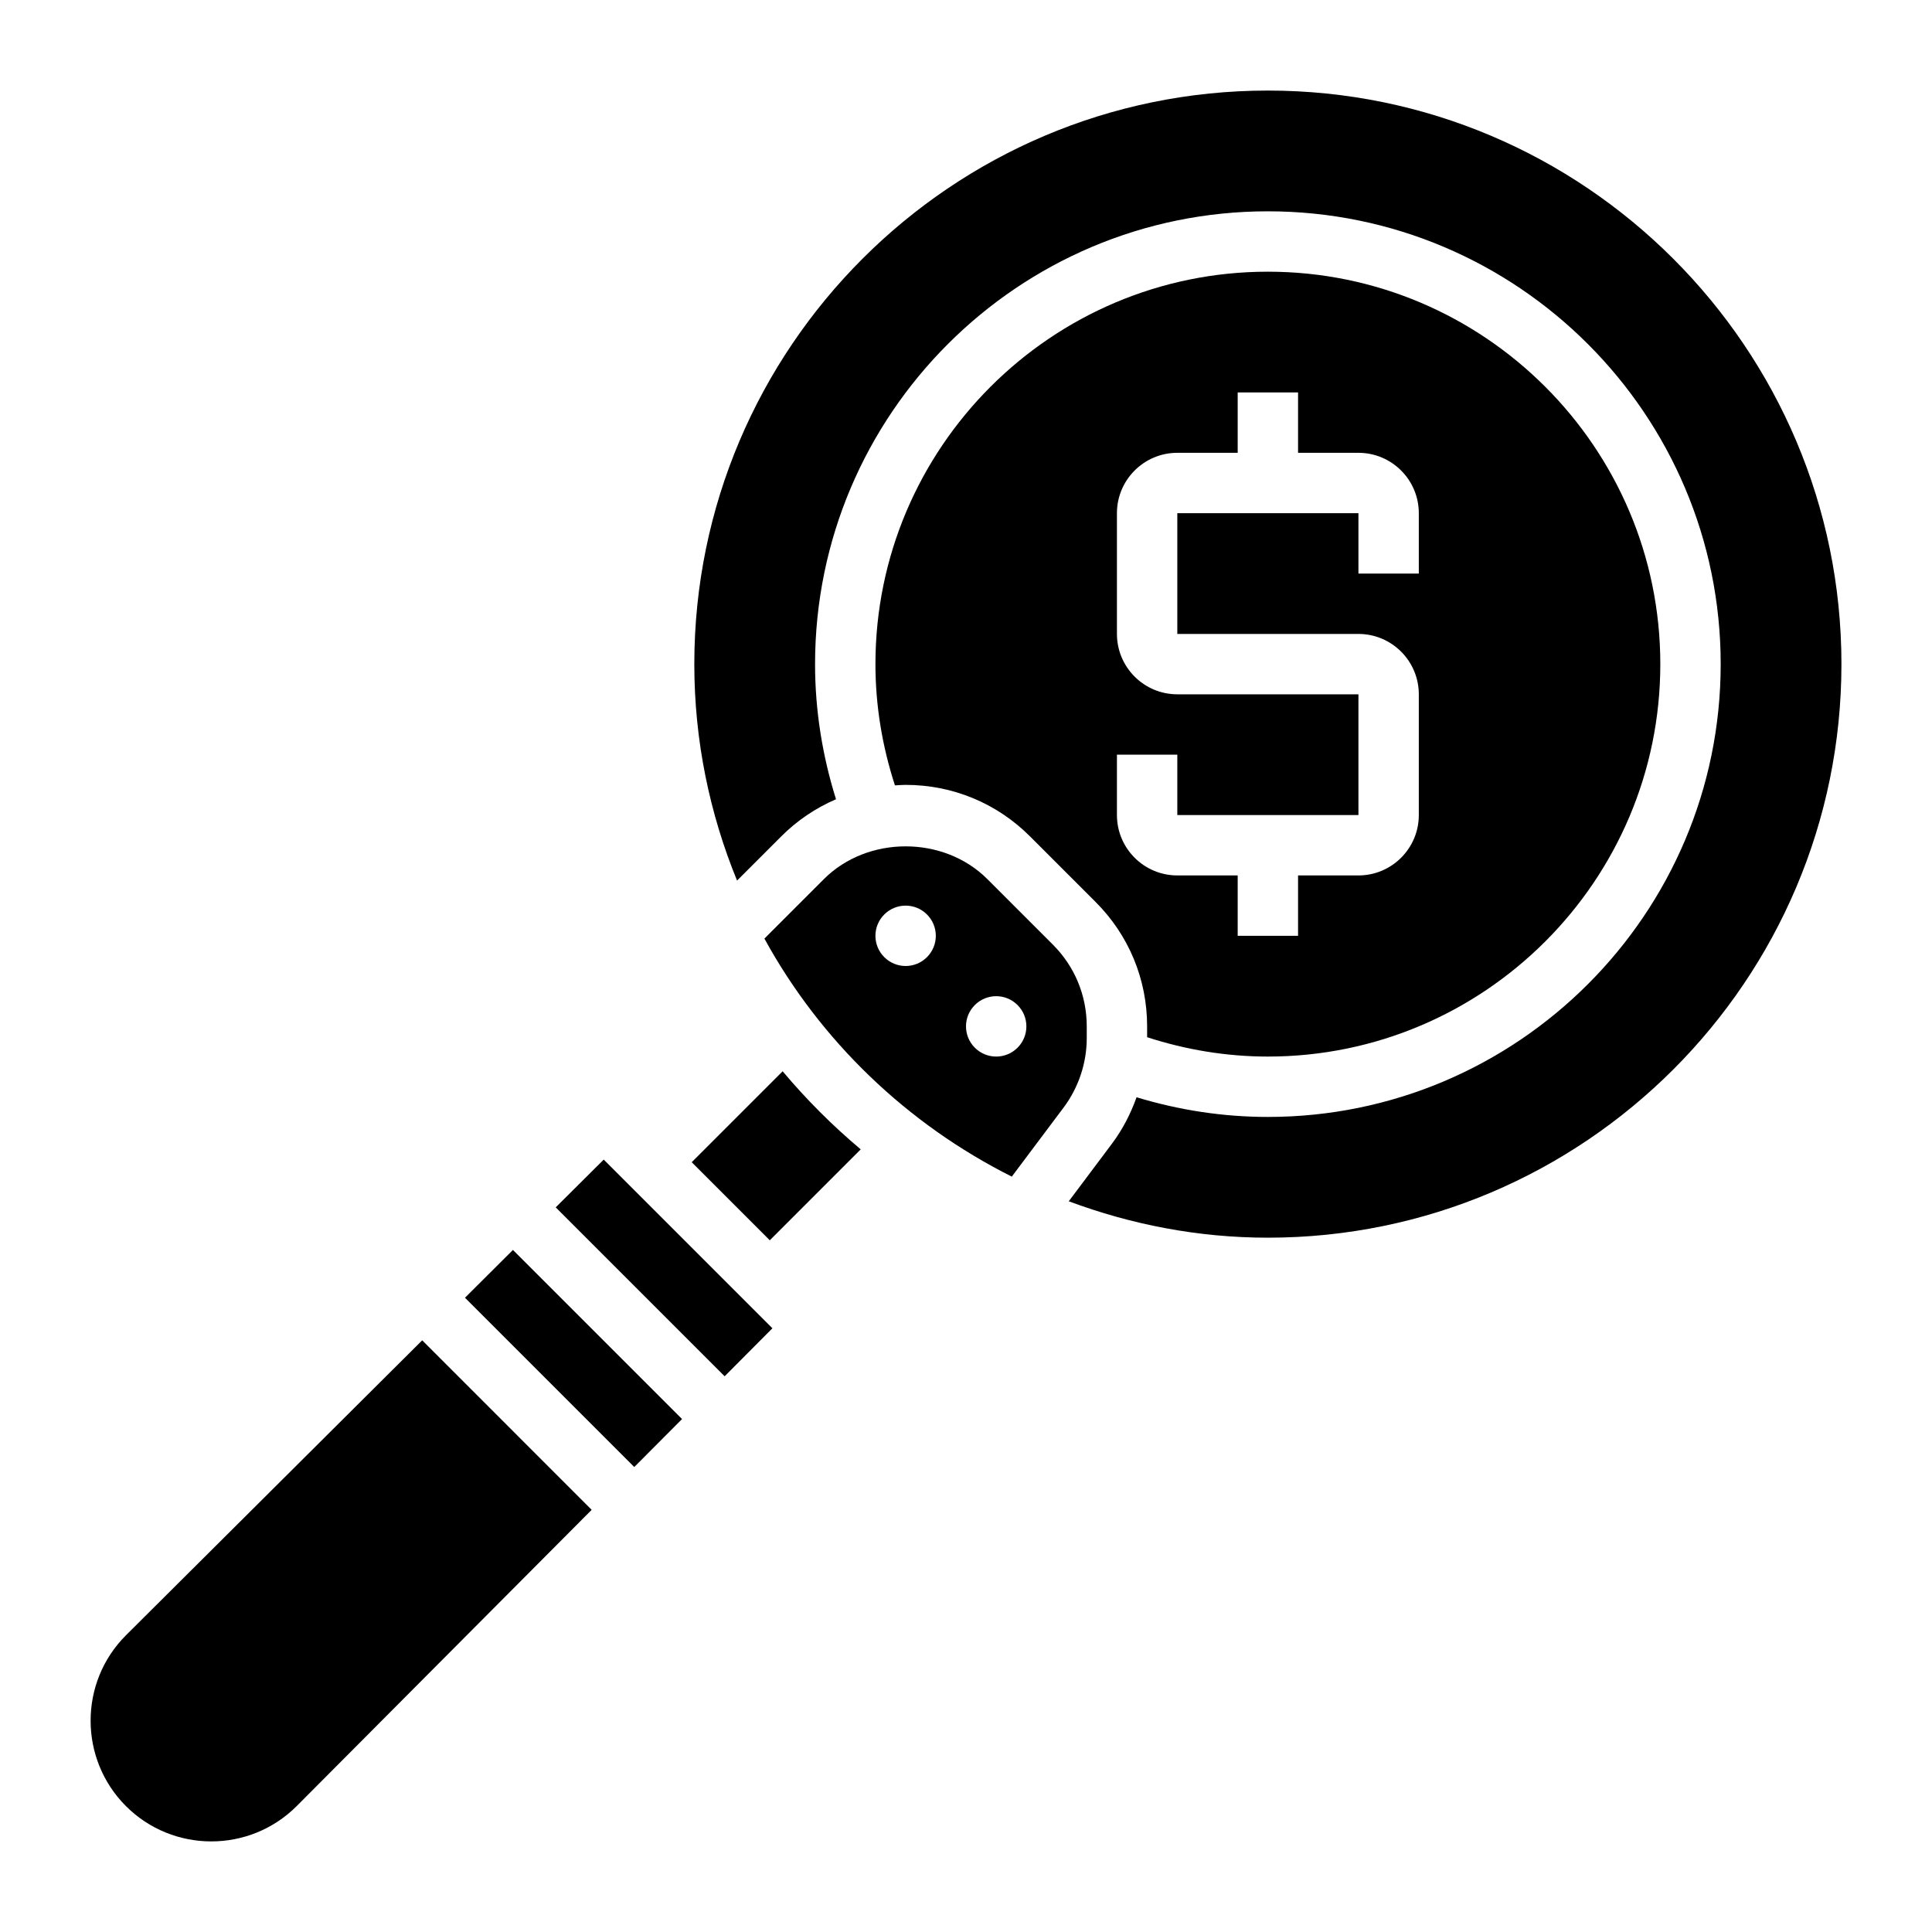
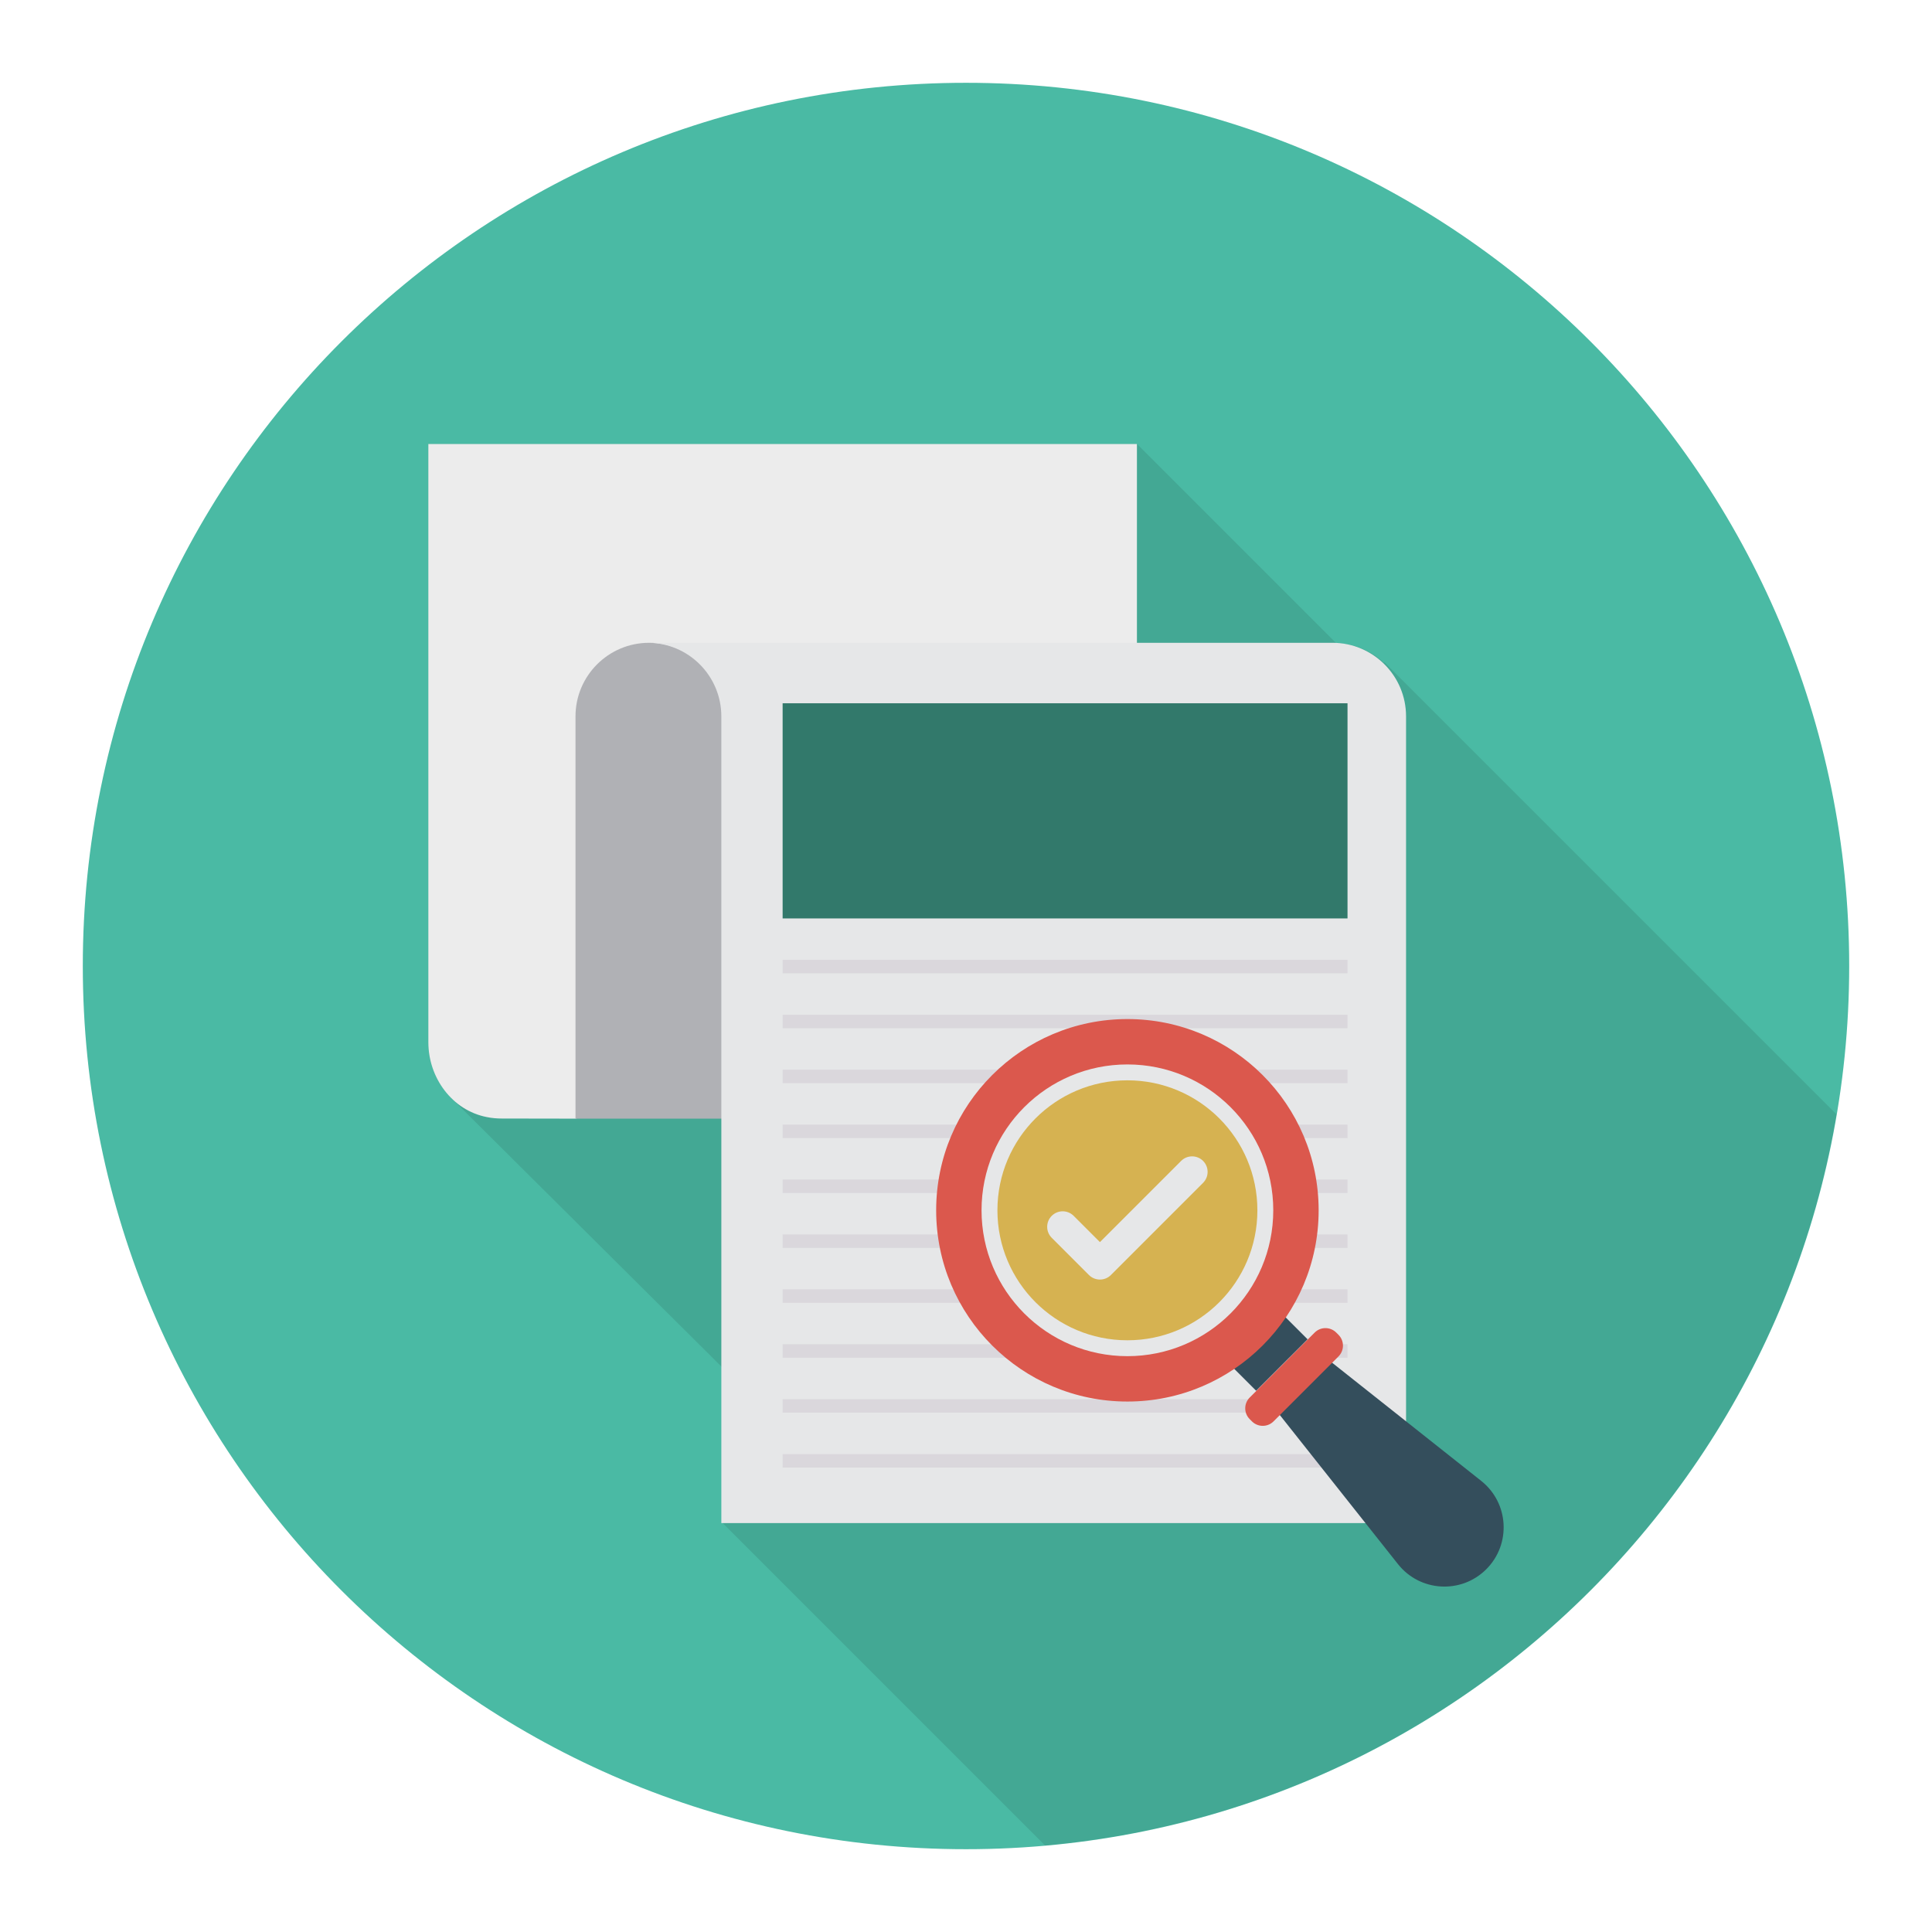
- <svg xmlns="http://www.w3.org/2000/svg" id="_x33_0" enable-background="new 0 0 64 64" height="512" viewBox="0 0 64 64" width="512">
-   <path d="m18.409 39.995 5.596 5.596 1.582-1.59-5.588-5.588z" />
-   <path d="m25.926 35.488-3.012 3.012 2.586 2.586 3.012-3.012c-.935-.786-1.8-1.651-2.586-2.586z" />
-   <path d="m4.17 54.173c-1.558 1.558-1.558 4.096.001 5.656s4.098 1.56 5.657 0l9.772-9.814-5.614-5.615z" />
-   <path d="m15.403 42.989 5.608 5.608 1.583-1.589-5.602-5.602z" />
-   <path d="m42 3c-10.477 0-19 8.523-19 19 0 2.537.509 4.956 1.416 7.17l1.463-1.463c.53-.53 1.146-.943 1.815-1.231-.452-1.444-.694-2.943-.694-4.476 0-8.271 6.729-15 15-15s15 6.729 15 15-6.729 15-15 15c-1.488 0-2.945-.226-4.35-.652-.196.549-.465 1.072-.816 1.539l-1.43 1.907c2.058.767 4.274 1.206 6.596 1.206 10.477 0 19-8.523 19-19s-8.523-19-19-19z" />
-   <path d="m42 35c7.168 0 13-5.832 13-13s-5.832-13-13-13-13 5.832-13 13c0 1.378.226 2.724.646 4.017.118-.007.235-.017.354-.017 1.557 0 3.021.606 4.121 1.707l2.172 2.172c1.101 1.1 1.707 2.564 1.707 4.121v.359c1.288.417 2.628.641 4 .641zm-5-8v-2h2v2h6v-4h-6c-1.103 0-2-.897-2-2v-4c0-1.103.897-2 2-2h2v-2h2v2h2c1.103 0 2 .897 2 2v2h-2v-2h-6v4h6c1.103 0 2 .897 2 2v4c0 1.103-.897 2-2 2h-2v2h-2v-2h-2c-1.103 0-2-.897-2-2z" />
-   <path d="m36 34c0-1.022-.398-1.984-1.121-2.707l-2.172-2.172c-1.446-1.446-3.968-1.446-5.414 0l-1.971 1.971c1.858 3.394 4.729 6.146 8.195 7.885l1.717-2.289c.494-.659.766-1.475.766-2.297zm-5.293-2.293c-.195.195-.451.293-.707.293s-.512-.098-.707-.293c-.391-.391-.391-1.024 0-1.414.195-.195.451-.293.707-.293s.512.098.707.293c.391.39.391 1.024 0 1.414zm3 3c-.195.195-.451.293-.707.293s-.512-.098-.707-.293c-.391-.391-.391-1.024 0-1.414.195-.195.451-.293.707-.293s.512.098.707.293c.391.39.391 1.024 0 1.414z" />
+ <svg xmlns="http://www.w3.org/2000/svg" enable-background="new 0 0 140 140" height="512" viewBox="0 0 140 140" width="512">
+   <circle cx="70" cy="70" fill="#4abaa4" r="64" />
+   <path d="m52.37 110.37v-11.25l-19.48-19.37c-1.15-1.04-1.85-2.59-1.85-4.22v-43.36h51.35l14.43 14.43c1.34.04 2.55.57 3.47 1.43l.04-.03 32.75 32.75c-4.8 28.38-28.27 50.4-57.35 52.98z" opacity=".1" />
+   <path d="m82.386 32.173v38.929l-40.681 9.96-5.333-.009c-.358 0-.726-.029-1.103-.107-2.517-.494-4.23-2.855-4.23-5.42v-43.352z" fill="#ececec" />
+   <path d="m47.037 46.579h-0c-2.946 0-5.334 2.388-5.334 5.334v29.148h10.668v-29.148c0-2.946-2.388-5.334-5.334-5.334z" fill="#b0b1b5" />
+   <path d="m96.555 46.579h-27.741-21.877c2.946 0 5.334 2.388 5.334 5.334v16.848 12.3 29.307h49.617v-58.456c-0-2.946-2.388-5.333-5.333-5.333z" fill="#e6e7e8" />
+   <path d="m56.712 50.962h40.934v15.591h-40.934z" fill="#32796b" />
+   <g fill="#dad7dc">
+     <path d="m56.712 69.556h40.934v.975h-40.934z" />
+     <path d="m56.712 73.535h40.934v.975h-40.934z" />
+     <path d="m56.712 77.514h40.934v.975h-40.934z" />
+     <path d="m56.712 81.494h40.934v.975h-40.934z" />
+     <path d="m56.712 85.473h40.934v.975h-40.934z" />
+     <path d="m56.712 89.452h40.934v.975h-40.934z" />
+     <path d="m56.712 93.431h40.934v.975h-40.934z" />
+     <path d="m56.712 97.41h40.934v.975h-40.934z" />
+     <path d="m56.712 101.389h40.934v.975h-40.934z" />
+     <path d="m56.712 105.369h40.934v.975h-40.934z" />
+   </g>
+   <path d="m88.936 95.685h5.272v3.786h-5.272z" fill="#344e5c" transform="matrix(.707 -.707 .707 .707 -42.178 93.331)" />
+   <path d="m107.335 107.311-11.104-8.8-3.728 3.728 8.8 11.104c1.594 2.011 4.585 2.184 6.4.369l0-0c1.815-1.815 1.642-4.806-.369-6.4z" fill="#344e5c" />
+   <path d="m96.992 98.292-4.706 4.706c-.432.432-1.133.432-1.566 0l-.162-.162c-.432-.432-.432-1.133 0-1.566l4.706-4.706c.432-.432 1.133-.432 1.566 0l.162.162c.432.432.432 1.133 0 1.566z" fill="#db584d" />
+   <circle cx="81.696" cy="87.703" fill="#db584d" r="13.858" />
+   <circle cx="81.696" cy="87.703" fill="#e6e7e8" r="10.57" />
+   <circle cx="81.696" cy="87.703" fill="#d6b251" r="9.419" />
+   <path d="m79.705 92.722c-.288 0-.575-.11-.795-.329l-2.698-2.698c-.439-.439-.439-1.151 0-1.59.439-.439 1.151-.439 1.59 0l1.903 1.903 5.884-5.884c.439-.439 1.151-.439 1.59 0 .439.439.439 1.151 0 1.59l-6.679 6.679c-.22.22-.507.329-.795.329z" fill="#e6e7e8" />
</svg>
